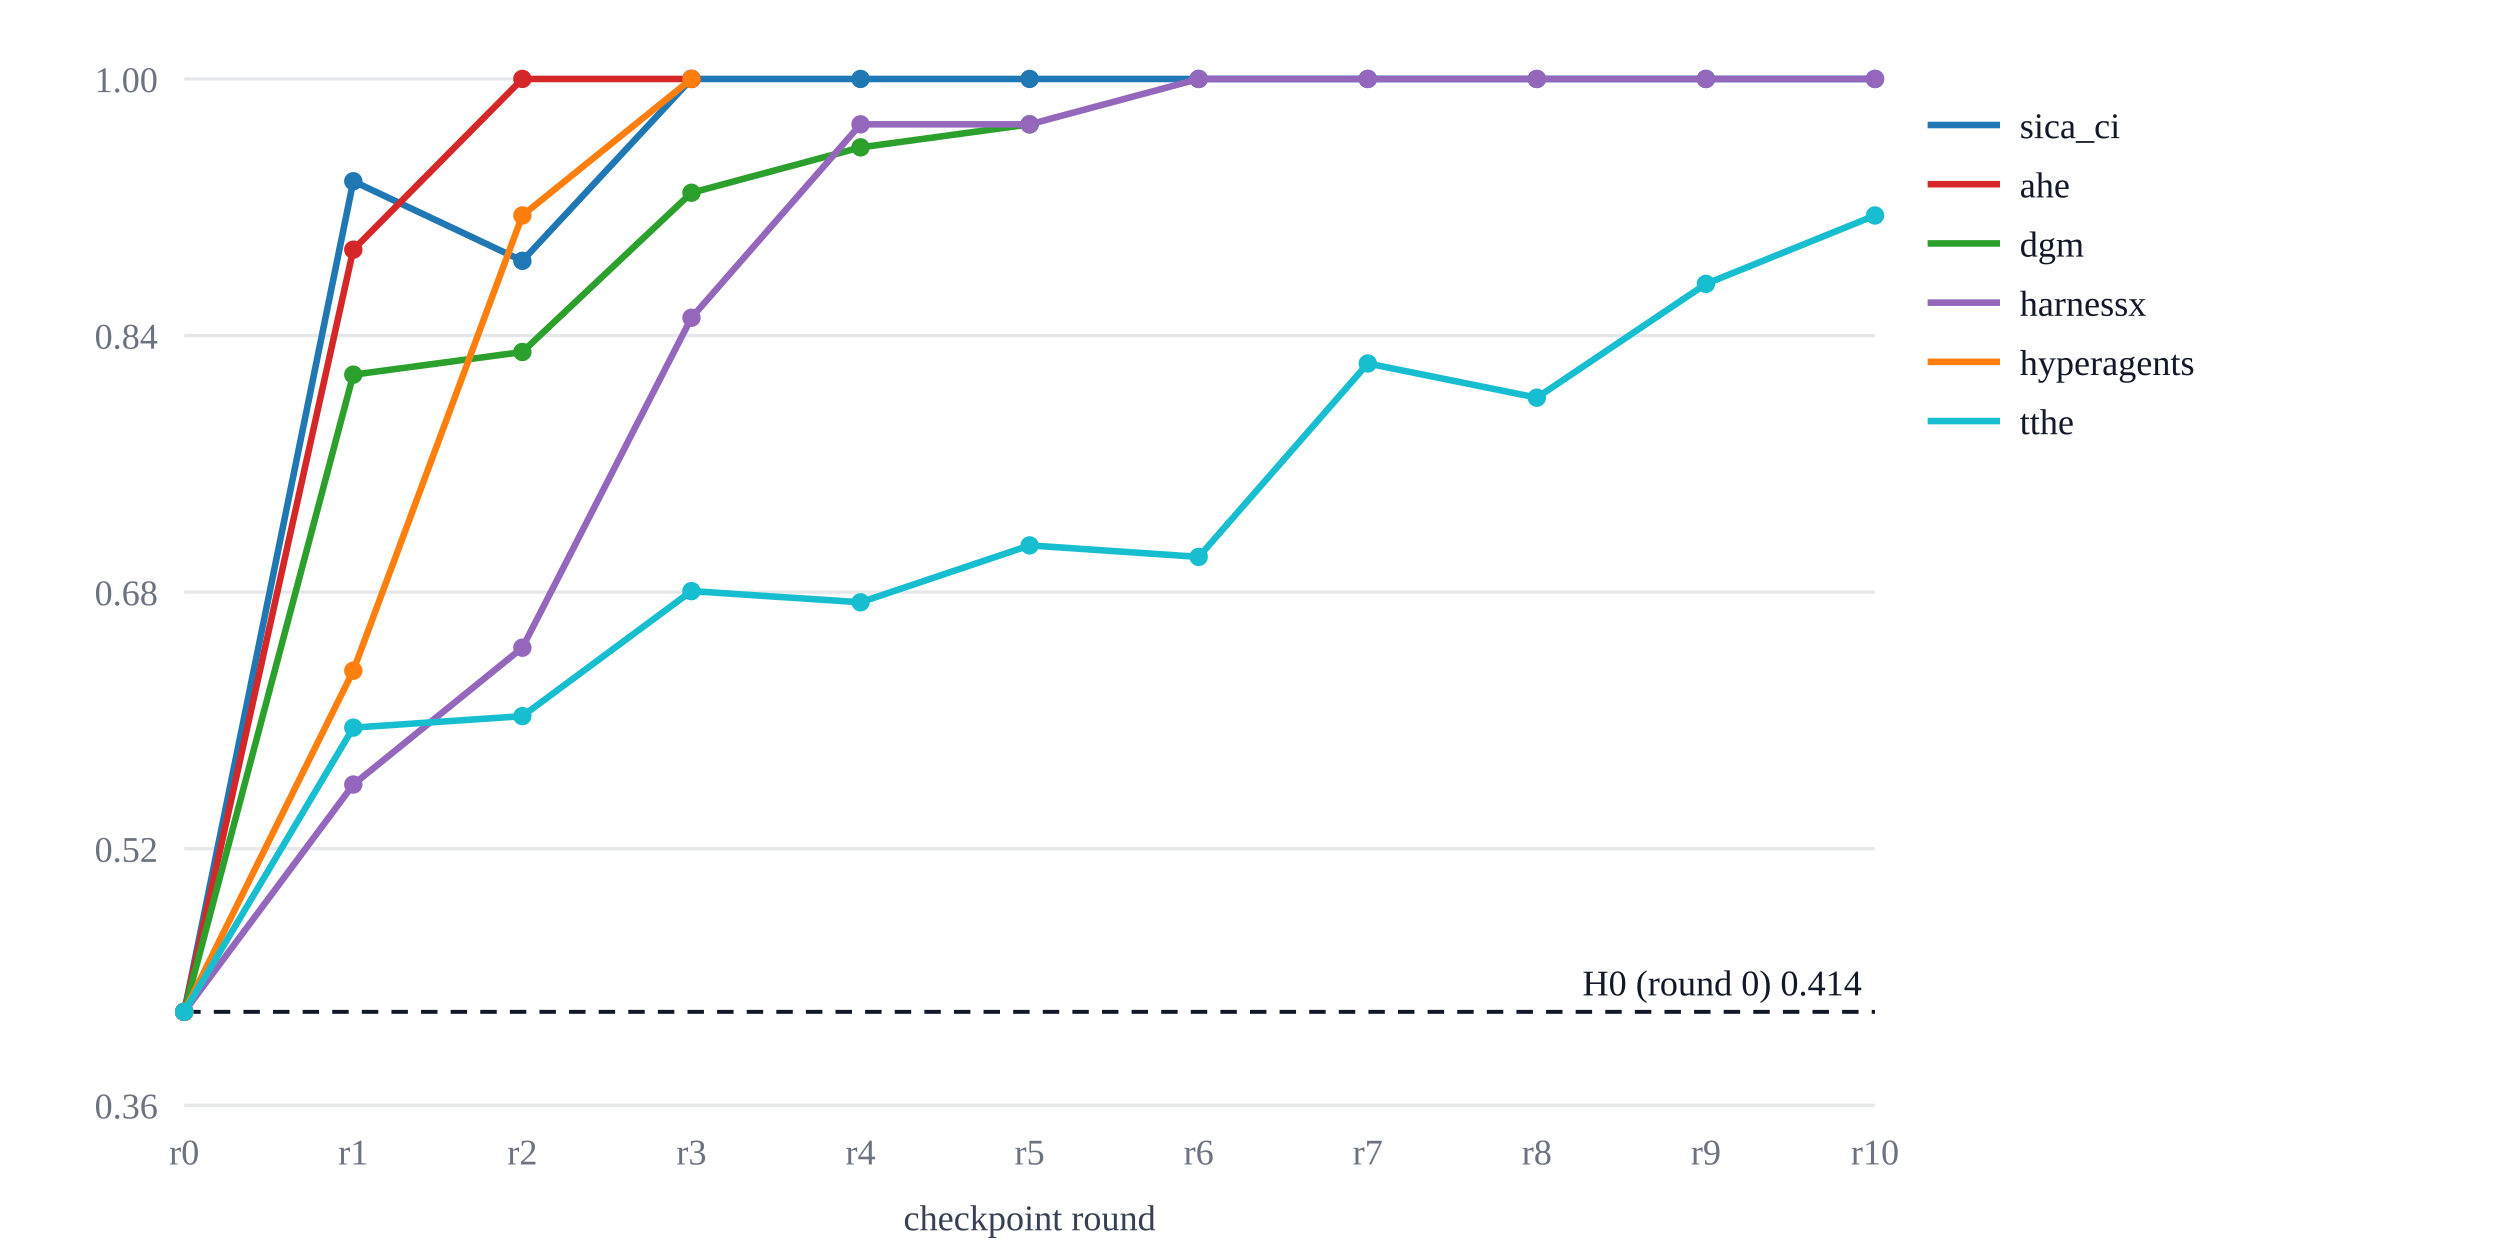
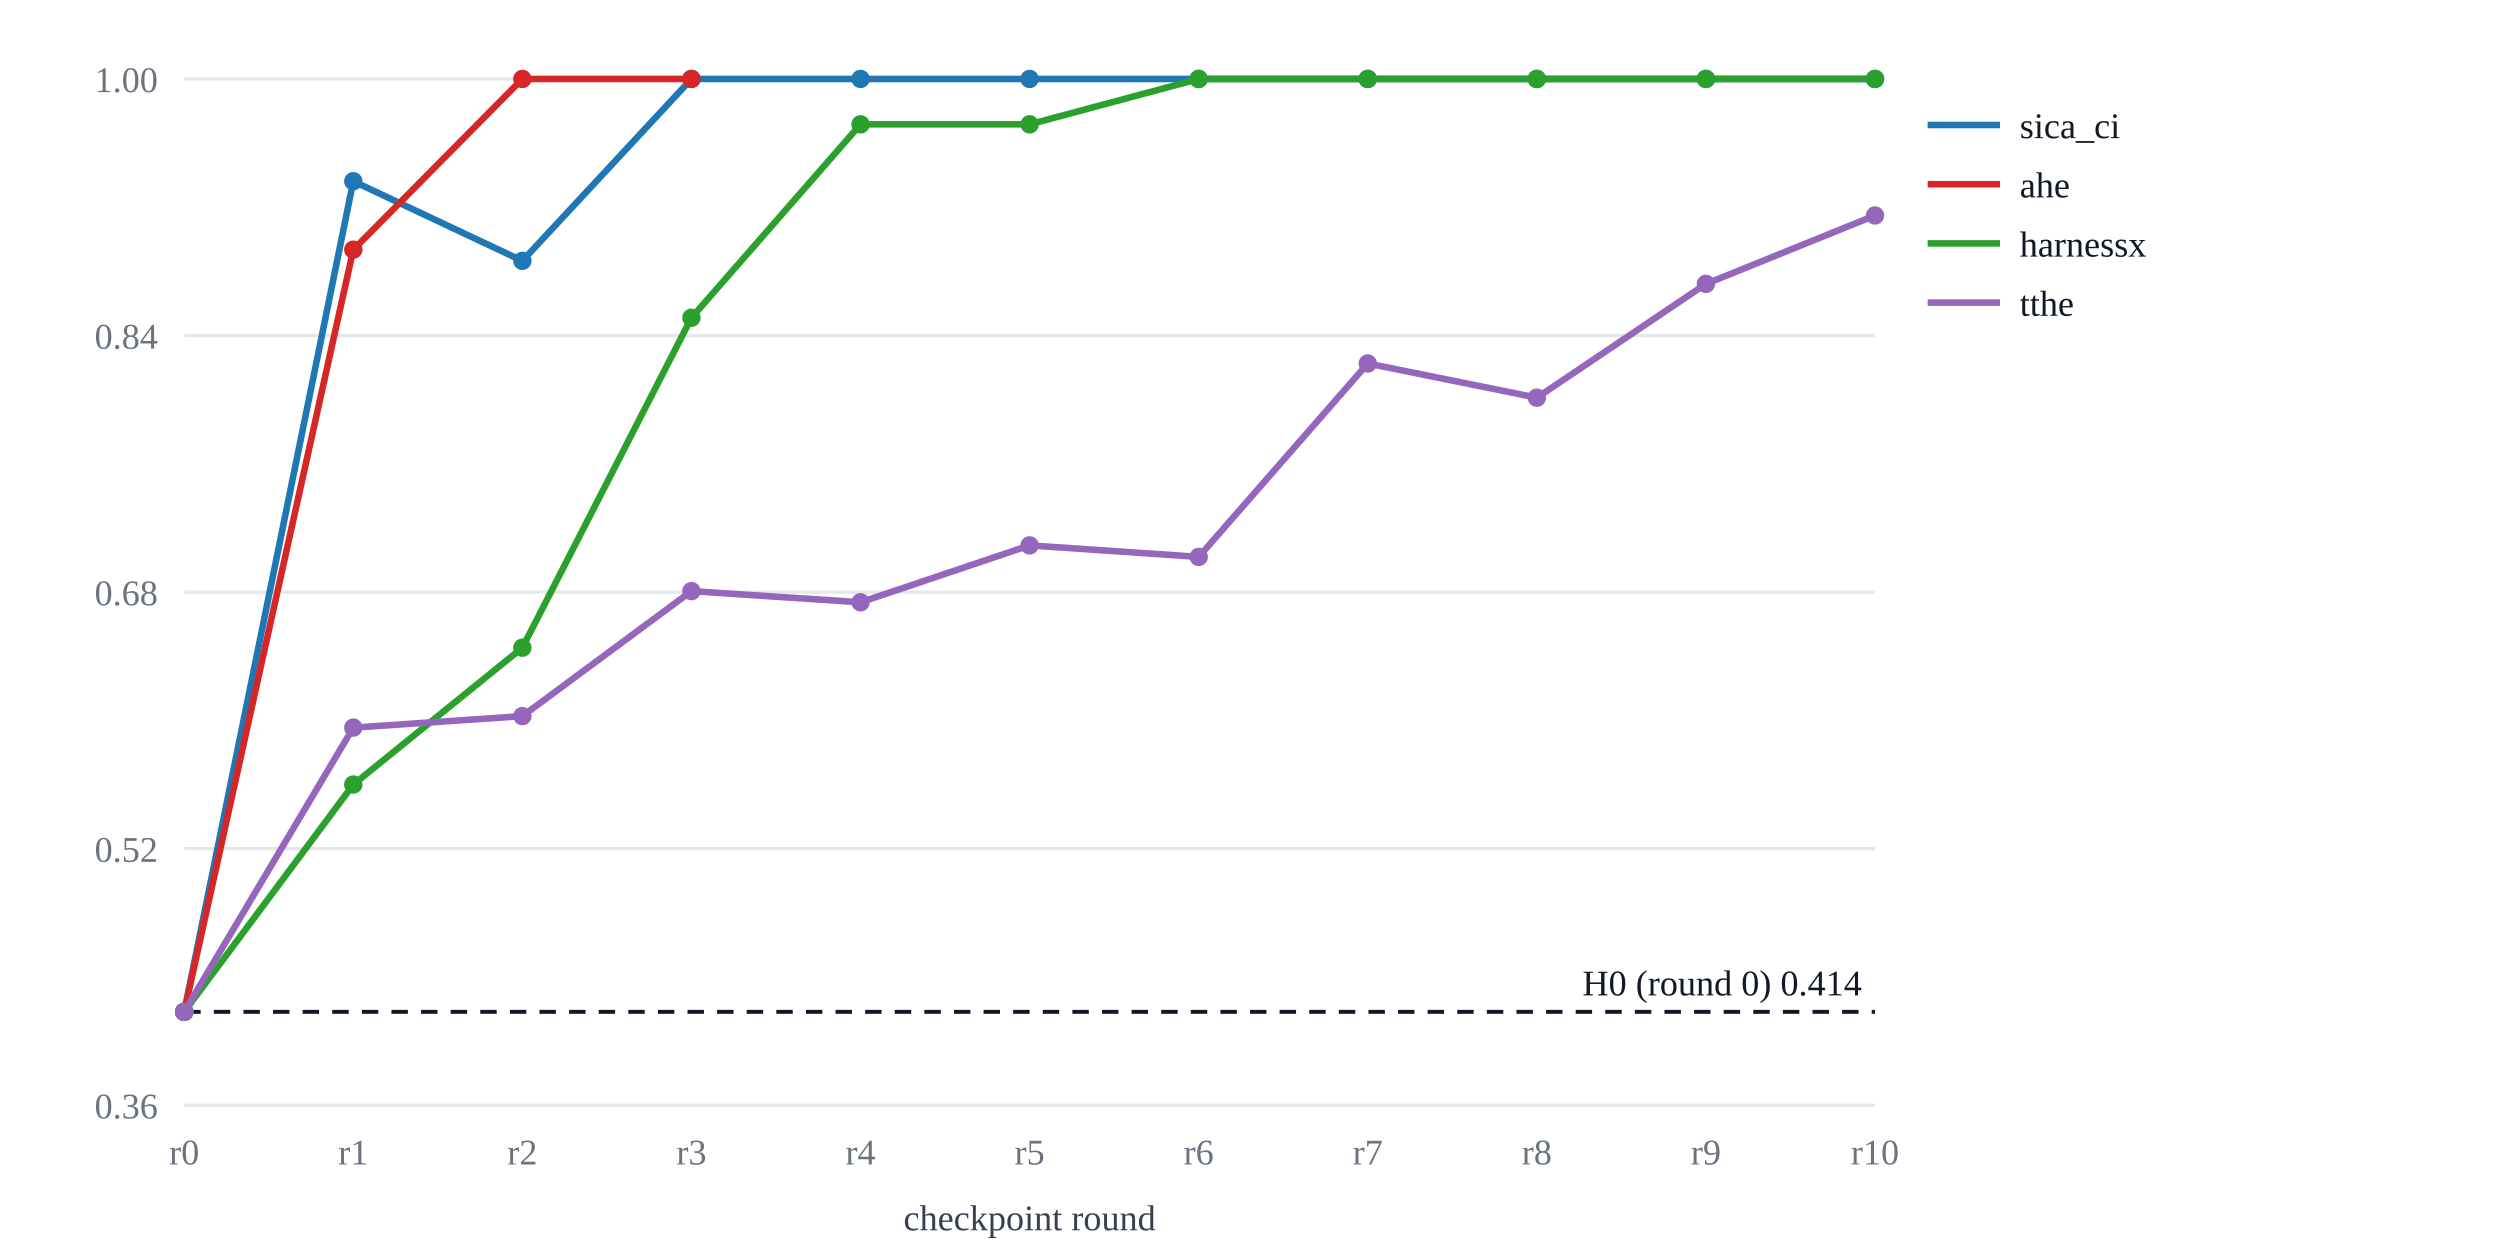
<svg xmlns="http://www.w3.org/2000/svg" width="760" height="380" viewBox="0 0 760 380" role="img" aria-label="Score by checkpoint round on valid_seen">
  <rect width="760" height="380" fill="#ffffff" />
  <line x1="56" y1="336.0" x2="570" y2="336.0" stroke="#e5e7eb" stroke-width="1" />
  <text x="48" y="340.0" font-size="11" fill="#6b7280" text-anchor="end">0.36</text>
  <line x1="56" y1="258.0" x2="570" y2="258.0" stroke="#e5e7eb" stroke-width="1" />
  <text x="48" y="262.0" font-size="11" fill="#6b7280" text-anchor="end">0.52</text>
  <line x1="56" y1="180.0" x2="570" y2="180.0" stroke="#e5e7eb" stroke-width="1" />
  <text x="48" y="184.0" font-size="11" fill="#6b7280" text-anchor="end">0.68</text>
  <line x1="56" y1="102.0" x2="570" y2="102.0" stroke="#e5e7eb" stroke-width="1" />
  <text x="48" y="106.0" font-size="11" fill="#6b7280" text-anchor="end">0.84</text>
  <line x1="56" y1="24.0" x2="570" y2="24.0" stroke="#e5e7eb" stroke-width="1" />
  <text x="48" y="28.0" font-size="11" fill="#6b7280" text-anchor="end">1.00</text>
  <text x="56.0" y="354" font-size="11" fill="#6b7280" text-anchor="middle">r0</text>
  <text x="107.4" y="354" font-size="11" fill="#6b7280" text-anchor="middle">r1</text>
  <text x="158.8" y="354" font-size="11" fill="#6b7280" text-anchor="middle">r2</text>
  <text x="210.2" y="354" font-size="11" fill="#6b7280" text-anchor="middle">r3</text>
  <text x="261.6" y="354" font-size="11" fill="#6b7280" text-anchor="middle">r4</text>
  <text x="313.0" y="354" font-size="11" fill="#6b7280" text-anchor="middle">r5</text>
  <text x="364.4" y="354" font-size="11" fill="#6b7280" text-anchor="middle">r6</text>
  <text x="415.8" y="354" font-size="11" fill="#6b7280" text-anchor="middle">r7</text>
  <text x="467.2" y="354" font-size="11" fill="#6b7280" text-anchor="middle">r8</text>
  <text x="518.6" y="354" font-size="11" fill="#6b7280" text-anchor="middle">r9</text>
  <text x="570.0" y="354" font-size="11" fill="#6b7280" text-anchor="middle">r10</text>
  <line x1="56" y1="307.6" x2="570" y2="307.6" stroke="#111827" stroke-width="1.2" stroke-dasharray="5 4" />
  <text x="566" y="302.6" font-size="11" fill="#111827" text-anchor="end">H0 (round 0) 0.414</text>
  <g data-method-line="sica_ci">
    <path d="M56.0,307.6 L107.4,55.1 L158.8,79.3 L210.2,24.0 L261.6,24.0 L313.0,24.0 L364.4,24.0 L415.8,24.0 L467.2,24.0 L518.6,24.0 L570.0,24.0" fill="none" stroke="#1f77b4" stroke-width="2" />
    <circle cx="56.0" cy="307.6" r="2.8" fill="#1f77b4" />
    <circle cx="107.4" cy="55.1" r="2.8" fill="#1f77b4" />
    <circle cx="158.8" cy="79.3" r="2.8" fill="#1f77b4" />
    <circle cx="210.2" cy="24.0" r="2.8" fill="#1f77b4" />
    <circle cx="261.6" cy="24.0" r="2.8" fill="#1f77b4" />
    <circle cx="313.0" cy="24.0" r="2.8" fill="#1f77b4" />
    <circle cx="364.4" cy="24.0" r="2.8" fill="#1f77b4" />
    <circle cx="415.8" cy="24.0" r="2.8" fill="#1f77b4" />
    <circle cx="467.2" cy="24.0" r="2.8" fill="#1f77b4" />
    <circle cx="518.6" cy="24.0" r="2.8" fill="#1f77b4" />
    <circle cx="570.0" cy="24.0" r="2.8" fill="#1f77b4" />
    <line x1="586" y1="38" x2="608" y2="38" stroke="#1f77b4" stroke-width="2" />
    <text x="614" y="42" font-size="11" fill="#111827">sica_ci</text>
  </g>
  <g data-method-line="ahe">
    <path d="M56.0,307.6 L107.4,75.9 L158.8,24.0 L210.2,24.0" fill="none" stroke="#d62728" stroke-width="2" />
    <circle cx="56.0" cy="307.6" r="2.8" fill="#d62728" />
    <circle cx="107.4" cy="75.9" r="2.8" fill="#d62728" />
    <circle cx="158.8" cy="24.0" r="2.8" fill="#d62728" />
    <circle cx="210.2" cy="24.0" r="2.8" fill="#d62728" />
    <line x1="586" y1="56" x2="608" y2="56" stroke="#d62728" stroke-width="2" />
    <text x="614" y="60" font-size="11" fill="#111827">ahe</text>
  </g>
-   <g data-method-line="dgm">
-     <path d="M56.0,307.6 L107.4,113.9 L158.8,107.0 L210.2,58.6 L261.6,44.8 L313.0,37.8" fill="none" stroke="#2ca02c" stroke-width="2" />
+   <g data-method-line="harnessx">
+     <path d="M56.0,307.6 L107.4,238.5 L158.8,196.9 L210.2,96.6 L261.6,37.8 L313.0,37.8 L364.4,24.0 L415.8,24.0 L467.2,24.0 L518.6,24.0 L570.0,24.0" fill="none" stroke="#2ca02c" stroke-width="2" />
    <circle cx="56.0" cy="307.6" r="2.8" fill="#2ca02c" />
-     <circle cx="107.4" cy="113.9" r="2.8" fill="#2ca02c" />
-     <circle cx="158.8" cy="107.0" r="2.8" fill="#2ca02c" />
-     <circle cx="210.2" cy="58.6" r="2.8" fill="#2ca02c" />
-     <circle cx="261.6" cy="44.8" r="2.8" fill="#2ca02c" />
+     <circle cx="107.4" cy="238.5" r="2.8" fill="#2ca02c" />
+     <circle cx="158.8" cy="196.9" r="2.8" fill="#2ca02c" />
+     <circle cx="210.2" cy="96.6" r="2.8" fill="#2ca02c" />
+     <circle cx="261.6" cy="37.8" r="2.8" fill="#2ca02c" />
    <circle cx="313.0" cy="37.8" r="2.8" fill="#2ca02c" />
+     <circle cx="364.4" cy="24.0" r="2.8" fill="#2ca02c" />
+     <circle cx="415.8" cy="24.0" r="2.8" fill="#2ca02c" />
+     <circle cx="467.2" cy="24.0" r="2.8" fill="#2ca02c" />
+     <circle cx="518.6" cy="24.0" r="2.8" fill="#2ca02c" />
+     <circle cx="570.0" cy="24.0" r="2.8" fill="#2ca02c" />
    <line x1="586" y1="74" x2="608" y2="74" stroke="#2ca02c" stroke-width="2" />
-     <text x="614" y="78" font-size="11" fill="#111827">dgm</text>
-   </g>
-   <g data-method-line="harnessx">
-     <path d="M56.0,307.6 L107.4,238.5 L158.8,196.9 L210.2,96.6 L261.6,37.8 L313.0,37.8 L364.4,24.0 L415.8,24.0 L467.2,24.0 L518.6,24.0 L570.0,24.0" fill="none" stroke="#9467bd" stroke-width="2" />
-     <circle cx="56.0" cy="307.6" r="2.8" fill="#9467bd" />
-     <circle cx="107.4" cy="238.5" r="2.8" fill="#9467bd" />
-     <circle cx="158.8" cy="196.9" r="2.8" fill="#9467bd" />
-     <circle cx="210.2" cy="96.6" r="2.8" fill="#9467bd" />
-     <circle cx="261.6" cy="37.8" r="2.8" fill="#9467bd" />
-     <circle cx="313.0" cy="37.8" r="2.8" fill="#9467bd" />
-     <circle cx="364.4" cy="24.0" r="2.8" fill="#9467bd" />
-     <circle cx="415.8" cy="24.0" r="2.8" fill="#9467bd" />
-     <circle cx="467.2" cy="24.0" r="2.8" fill="#9467bd" />
-     <circle cx="518.6" cy="24.0" r="2.8" fill="#9467bd" />
-     <circle cx="570.0" cy="24.0" r="2.8" fill="#9467bd" />
-     <line x1="586" y1="92" x2="608" y2="92" stroke="#9467bd" stroke-width="2" />
-     <text x="614" y="96" font-size="11" fill="#111827">harnessx</text>
-   </g>
-   <g data-method-line="hyperagents">
-     <path d="M56.0,307.6 L107.4,203.9 L158.8,65.5 L210.2,24.0" fill="none" stroke="#ff7f0e" stroke-width="2" />
-     <circle cx="56.0" cy="307.6" r="2.8" fill="#ff7f0e" />
-     <circle cx="107.4" cy="203.9" r="2.8" fill="#ff7f0e" />
-     <circle cx="158.8" cy="65.5" r="2.8" fill="#ff7f0e" />
-     <circle cx="210.2" cy="24.0" r="2.8" fill="#ff7f0e" />
-     <line x1="586" y1="110" x2="608" y2="110" stroke="#ff7f0e" stroke-width="2" />
-     <text x="614" y="114" font-size="11" fill="#111827">hyperagents</text>
+     <text x="614" y="78" font-size="11" fill="#111827">harnessx</text>
  </g>
  <g data-method-line="tthe">
-     <path d="M56.0,307.6 L107.4,221.2 L158.8,217.7 L210.2,179.7 L261.6,183.1 L313.0,165.8 L364.4,169.3 L415.8,110.5 L467.2,120.9 L518.6,86.3 L570.0,65.5" fill="none" stroke="#17becf" stroke-width="2" />
-     <circle cx="56.0" cy="307.6" r="2.8" fill="#17becf" />
-     <circle cx="107.4" cy="221.2" r="2.8" fill="#17becf" />
-     <circle cx="158.8" cy="217.7" r="2.8" fill="#17becf" />
-     <circle cx="210.2" cy="179.7" r="2.8" fill="#17becf" />
-     <circle cx="261.6" cy="183.1" r="2.8" fill="#17becf" />
-     <circle cx="313.0" cy="165.8" r="2.8" fill="#17becf" />
-     <circle cx="364.4" cy="169.3" r="2.8" fill="#17becf" />
-     <circle cx="415.8" cy="110.5" r="2.8" fill="#17becf" />
-     <circle cx="467.2" cy="120.9" r="2.8" fill="#17becf" />
-     <circle cx="518.6" cy="86.3" r="2.8" fill="#17becf" />
-     <circle cx="570.0" cy="65.5" r="2.8" fill="#17becf" />
-     <line x1="586" y1="128" x2="608" y2="128" stroke="#17becf" stroke-width="2" />
-     <text x="614" y="132" font-size="11" fill="#111827">tthe</text>
+     <path d="M56.0,307.6 L107.4,221.2 L158.8,217.7 L210.2,179.7 L261.6,183.1 L313.0,165.8 L364.4,169.3 L415.8,110.5 L467.2,120.9 L518.6,86.3 L570.0,65.5" fill="none" stroke="#9467bd" stroke-width="2" />
+     <circle cx="56.0" cy="307.6" r="2.8" fill="#9467bd" />
+     <circle cx="107.4" cy="221.2" r="2.8" fill="#9467bd" />
+     <circle cx="158.8" cy="217.7" r="2.8" fill="#9467bd" />
+     <circle cx="210.2" cy="179.7" r="2.8" fill="#9467bd" />
+     <circle cx="261.6" cy="183.1" r="2.8" fill="#9467bd" />
+     <circle cx="313.0" cy="165.8" r="2.8" fill="#9467bd" />
+     <circle cx="364.4" cy="169.3" r="2.8" fill="#9467bd" />
+     <circle cx="415.8" cy="110.5" r="2.8" fill="#9467bd" />
+     <circle cx="467.2" cy="120.9" r="2.8" fill="#9467bd" />
+     <circle cx="518.6" cy="86.3" r="2.8" fill="#9467bd" />
+     <circle cx="570.0" cy="65.5" r="2.8" fill="#9467bd" />
+     <line x1="586" y1="92" x2="608" y2="92" stroke="#9467bd" stroke-width="2" />
+     <text x="614" y="96" font-size="11" fill="#111827">tthe</text>
  </g>
  <text x="313" y="374" font-size="11" fill="#374151" text-anchor="middle">checkpoint round</text>
</svg>
